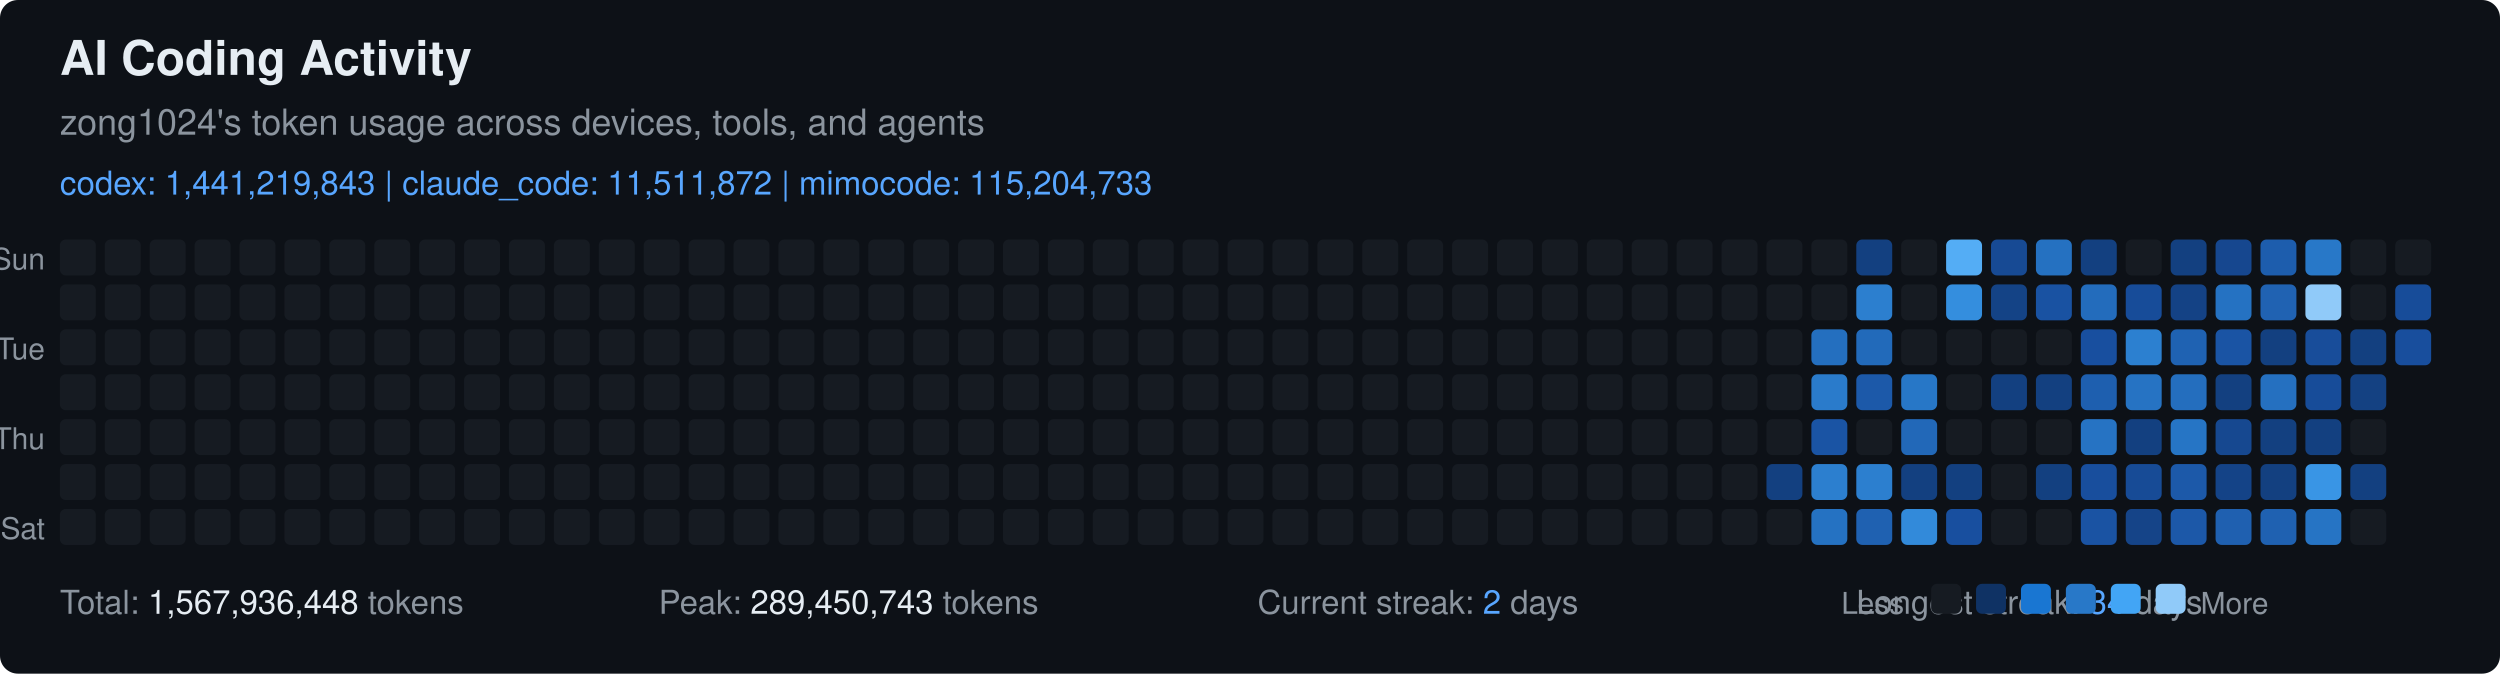
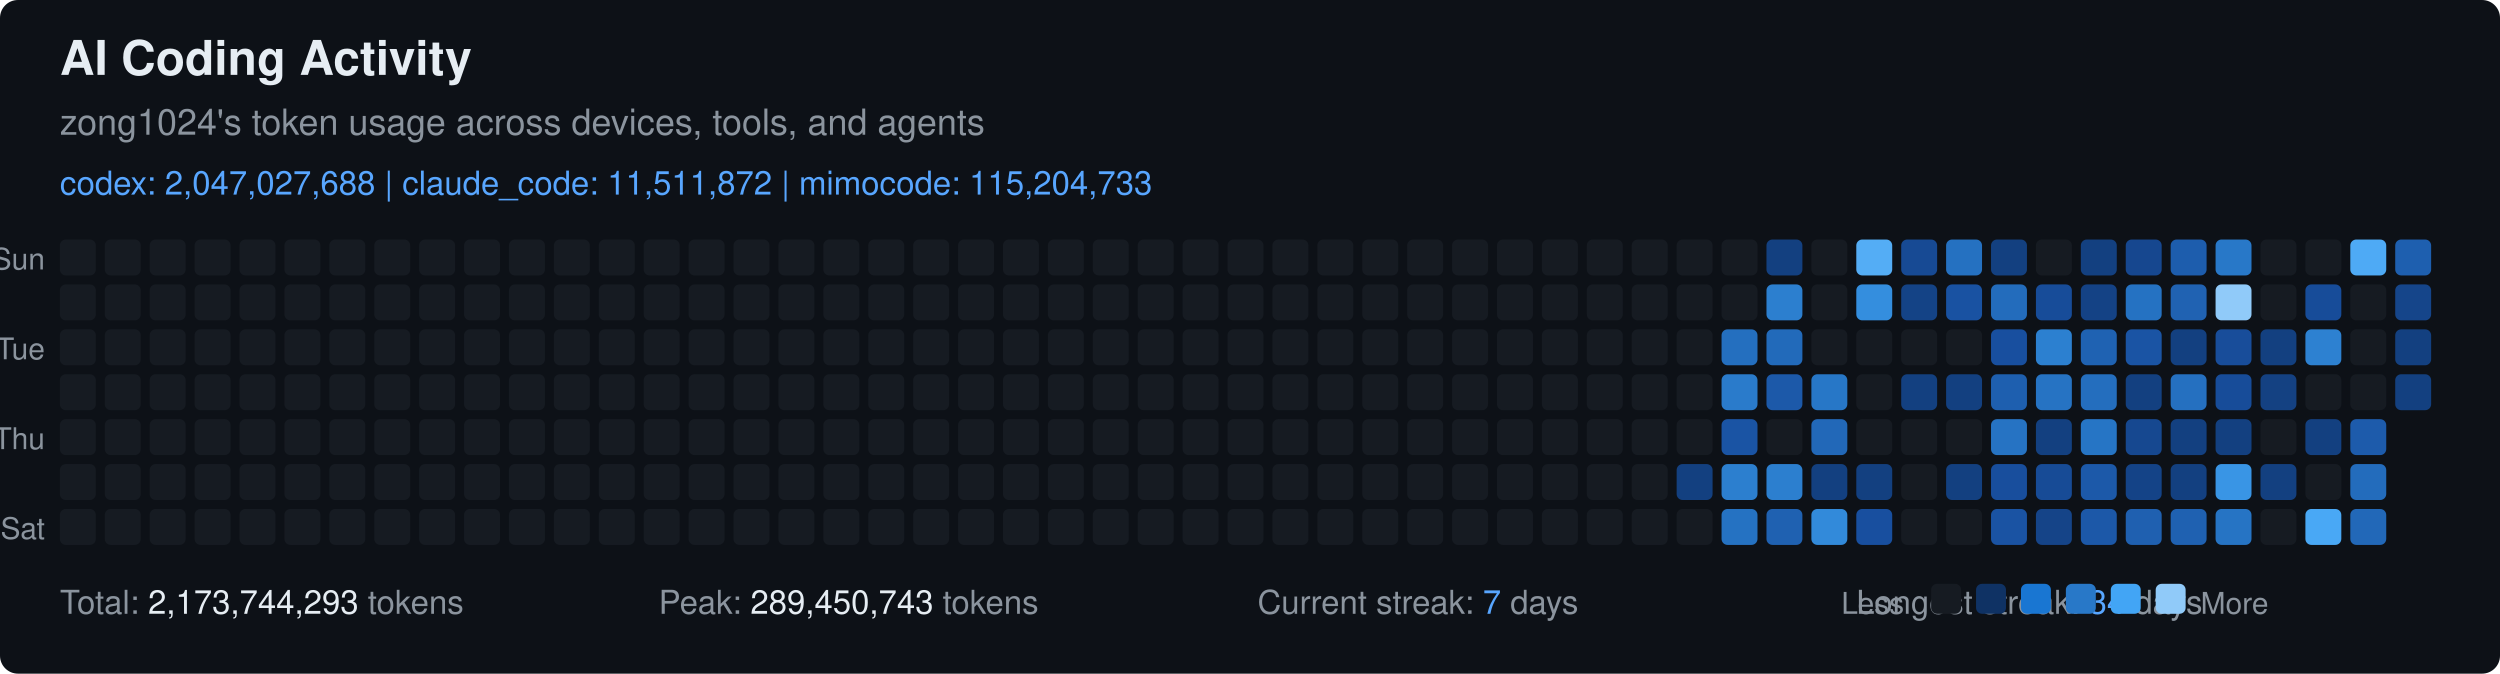
<svg xmlns="http://www.w3.org/2000/svg" width="835" height="225" viewBox="0 0 835 225" font-family="-apple-system, BlinkMacSystemFont, 'Segoe UI', Helvetica, Arial, sans-serif">
  <rect width="835" height="225" fill="#0d1117" rx="6" ry="6" />
  <text x="20" y="25" fill="#e6edf3" font-size="16" font-weight="600">
    AI Coding Activity
  </text>
  <text x="20" y="45" fill="#8b949e" font-size="12">
    zong1024's token usage across devices, tools, and agents
  </text>
  <text x="20" y="65" fill="#58a6ff" font-size="11">
-     codex: 1,441,219,843 | claude_code: 11,511,872 | mimocode: 115,204,733
+     codex: 2,047,027,688 | claude_code: 11,511,872 | mimocode: 115,204,733
  </text>
  <text x="15" y="90" fill="#8b949e" font-size="10" text-anchor="end">Sun</text>
  <text x="15" y="120" fill="#8b949e" font-size="10" text-anchor="end">Tue</text>
  <text x="15" y="150" fill="#8b949e" font-size="10" text-anchor="end">Thu</text>
  <text x="15" y="180" fill="#8b949e" font-size="10" text-anchor="end">Sat</text>
  <rect x="20" y="80" width="12" height="12" fill="#161b22" rx="2" ry="2" />
  <rect x="20" y="95" width="12" height="12" fill="#161b22" rx="2" ry="2" />
  <rect x="20" y="110" width="12" height="12" fill="#161b22" rx="2" ry="2" />
  <rect x="20" y="125" width="12" height="12" fill="#161b22" rx="2" ry="2" />
  <rect x="20" y="140" width="12" height="12" fill="#161b22" rx="2" ry="2" />
  <rect x="20" y="155" width="12" height="12" fill="#161b22" rx="2" ry="2" />
  <rect x="20" y="170" width="12" height="12" fill="#161b22" rx="2" ry="2" />
  <rect x="35" y="80" width="12" height="12" fill="#161b22" rx="2" ry="2" />
  <rect x="35" y="95" width="12" height="12" fill="#161b22" rx="2" ry="2" />
  <rect x="35" y="110" width="12" height="12" fill="#161b22" rx="2" ry="2" />
  <rect x="35" y="125" width="12" height="12" fill="#161b22" rx="2" ry="2" />
  <rect x="35" y="140" width="12" height="12" fill="#161b22" rx="2" ry="2" />
  <rect x="35" y="155" width="12" height="12" fill="#161b22" rx="2" ry="2" />
  <rect x="35" y="170" width="12" height="12" fill="#161b22" rx="2" ry="2" />
  <rect x="50" y="80" width="12" height="12" fill="#161b22" rx="2" ry="2" />
  <rect x="50" y="95" width="12" height="12" fill="#161b22" rx="2" ry="2" />
  <rect x="50" y="110" width="12" height="12" fill="#161b22" rx="2" ry="2" />
  <rect x="50" y="125" width="12" height="12" fill="#161b22" rx="2" ry="2" />
  <rect x="50" y="140" width="12" height="12" fill="#161b22" rx="2" ry="2" />
  <rect x="50" y="155" width="12" height="12" fill="#161b22" rx="2" ry="2" />
  <rect x="50" y="170" width="12" height="12" fill="#161b22" rx="2" ry="2" />
  <rect x="65" y="80" width="12" height="12" fill="#161b22" rx="2" ry="2" />
  <rect x="65" y="95" width="12" height="12" fill="#161b22" rx="2" ry="2" />
  <rect x="65" y="110" width="12" height="12" fill="#161b22" rx="2" ry="2" />
  <rect x="65" y="125" width="12" height="12" fill="#161b22" rx="2" ry="2" />
  <rect x="65" y="140" width="12" height="12" fill="#161b22" rx="2" ry="2" />
  <rect x="65" y="155" width="12" height="12" fill="#161b22" rx="2" ry="2" />
  <rect x="65" y="170" width="12" height="12" fill="#161b22" rx="2" ry="2" />
  <rect x="80" y="80" width="12" height="12" fill="#161b22" rx="2" ry="2" />
  <rect x="80" y="95" width="12" height="12" fill="#161b22" rx="2" ry="2" />
  <rect x="80" y="110" width="12" height="12" fill="#161b22" rx="2" ry="2" />
  <rect x="80" y="125" width="12" height="12" fill="#161b22" rx="2" ry="2" />
  <rect x="80" y="140" width="12" height="12" fill="#161b22" rx="2" ry="2" />
  <rect x="80" y="155" width="12" height="12" fill="#161b22" rx="2" ry="2" />
  <rect x="80" y="170" width="12" height="12" fill="#161b22" rx="2" ry="2" />
  <rect x="95" y="80" width="12" height="12" fill="#161b22" rx="2" ry="2" />
  <rect x="95" y="95" width="12" height="12" fill="#161b22" rx="2" ry="2" />
  <rect x="95" y="110" width="12" height="12" fill="#161b22" rx="2" ry="2" />
  <rect x="95" y="125" width="12" height="12" fill="#161b22" rx="2" ry="2" />
  <rect x="95" y="140" width="12" height="12" fill="#161b22" rx="2" ry="2" />
  <rect x="95" y="155" width="12" height="12" fill="#161b22" rx="2" ry="2" />
  <rect x="95" y="170" width="12" height="12" fill="#161b22" rx="2" ry="2" />
  <rect x="110" y="80" width="12" height="12" fill="#161b22" rx="2" ry="2" />
  <rect x="110" y="95" width="12" height="12" fill="#161b22" rx="2" ry="2" />
  <rect x="110" y="110" width="12" height="12" fill="#161b22" rx="2" ry="2" />
  <rect x="110" y="125" width="12" height="12" fill="#161b22" rx="2" ry="2" />
  <rect x="110" y="140" width="12" height="12" fill="#161b22" rx="2" ry="2" />
  <rect x="110" y="155" width="12" height="12" fill="#161b22" rx="2" ry="2" />
  <rect x="110" y="170" width="12" height="12" fill="#161b22" rx="2" ry="2" />
  <rect x="125" y="80" width="12" height="12" fill="#161b22" rx="2" ry="2" />
  <rect x="125" y="95" width="12" height="12" fill="#161b22" rx="2" ry="2" />
  <rect x="125" y="110" width="12" height="12" fill="#161b22" rx="2" ry="2" />
  <rect x="125" y="125" width="12" height="12" fill="#161b22" rx="2" ry="2" />
  <rect x="125" y="140" width="12" height="12" fill="#161b22" rx="2" ry="2" />
  <rect x="125" y="155" width="12" height="12" fill="#161b22" rx="2" ry="2" />
  <rect x="125" y="170" width="12" height="12" fill="#161b22" rx="2" ry="2" />
  <rect x="140" y="80" width="12" height="12" fill="#161b22" rx="2" ry="2" />
  <rect x="140" y="95" width="12" height="12" fill="#161b22" rx="2" ry="2" />
  <rect x="140" y="110" width="12" height="12" fill="#161b22" rx="2" ry="2" />
  <rect x="140" y="125" width="12" height="12" fill="#161b22" rx="2" ry="2" />
  <rect x="140" y="140" width="12" height="12" fill="#161b22" rx="2" ry="2" />
  <rect x="140" y="155" width="12" height="12" fill="#161b22" rx="2" ry="2" />
  <rect x="140" y="170" width="12" height="12" fill="#161b22" rx="2" ry="2" />
  <rect x="155" y="80" width="12" height="12" fill="#161b22" rx="2" ry="2" />
  <rect x="155" y="95" width="12" height="12" fill="#161b22" rx="2" ry="2" />
  <rect x="155" y="110" width="12" height="12" fill="#161b22" rx="2" ry="2" />
  <rect x="155" y="125" width="12" height="12" fill="#161b22" rx="2" ry="2" />
  <rect x="155" y="140" width="12" height="12" fill="#161b22" rx="2" ry="2" />
  <rect x="155" y="155" width="12" height="12" fill="#161b22" rx="2" ry="2" />
  <rect x="155" y="170" width="12" height="12" fill="#161b22" rx="2" ry="2" />
  <rect x="170" y="80" width="12" height="12" fill="#161b22" rx="2" ry="2" />
  <rect x="170" y="95" width="12" height="12" fill="#161b22" rx="2" ry="2" />
  <rect x="170" y="110" width="12" height="12" fill="#161b22" rx="2" ry="2" />
  <rect x="170" y="125" width="12" height="12" fill="#161b22" rx="2" ry="2" />
  <rect x="170" y="140" width="12" height="12" fill="#161b22" rx="2" ry="2" />
  <rect x="170" y="155" width="12" height="12" fill="#161b22" rx="2" ry="2" />
  <rect x="170" y="170" width="12" height="12" fill="#161b22" rx="2" ry="2" />
  <rect x="185" y="80" width="12" height="12" fill="#161b22" rx="2" ry="2" />
  <rect x="185" y="95" width="12" height="12" fill="#161b22" rx="2" ry="2" />
  <rect x="185" y="110" width="12" height="12" fill="#161b22" rx="2" ry="2" />
  <rect x="185" y="125" width="12" height="12" fill="#161b22" rx="2" ry="2" />
  <rect x="185" y="140" width="12" height="12" fill="#161b22" rx="2" ry="2" />
  <rect x="185" y="155" width="12" height="12" fill="#161b22" rx="2" ry="2" />
  <rect x="185" y="170" width="12" height="12" fill="#161b22" rx="2" ry="2" />
  <rect x="200" y="80" width="12" height="12" fill="#161b22" rx="2" ry="2" />
  <rect x="200" y="95" width="12" height="12" fill="#161b22" rx="2" ry="2" />
  <rect x="200" y="110" width="12" height="12" fill="#161b22" rx="2" ry="2" />
  <rect x="200" y="125" width="12" height="12" fill="#161b22" rx="2" ry="2" />
  <rect x="200" y="140" width="12" height="12" fill="#161b22" rx="2" ry="2" />
  <rect x="200" y="155" width="12" height="12" fill="#161b22" rx="2" ry="2" />
  <rect x="200" y="170" width="12" height="12" fill="#161b22" rx="2" ry="2" />
  <rect x="215" y="80" width="12" height="12" fill="#161b22" rx="2" ry="2" />
  <rect x="215" y="95" width="12" height="12" fill="#161b22" rx="2" ry="2" />
  <rect x="215" y="110" width="12" height="12" fill="#161b22" rx="2" ry="2" />
  <rect x="215" y="125" width="12" height="12" fill="#161b22" rx="2" ry="2" />
  <rect x="215" y="140" width="12" height="12" fill="#161b22" rx="2" ry="2" />
  <rect x="215" y="155" width="12" height="12" fill="#161b22" rx="2" ry="2" />
  <rect x="215" y="170" width="12" height="12" fill="#161b22" rx="2" ry="2" />
  <rect x="230" y="80" width="12" height="12" fill="#161b22" rx="2" ry="2" />
  <rect x="230" y="95" width="12" height="12" fill="#161b22" rx="2" ry="2" />
  <rect x="230" y="110" width="12" height="12" fill="#161b22" rx="2" ry="2" />
  <rect x="230" y="125" width="12" height="12" fill="#161b22" rx="2" ry="2" />
  <rect x="230" y="140" width="12" height="12" fill="#161b22" rx="2" ry="2" />
  <rect x="230" y="155" width="12" height="12" fill="#161b22" rx="2" ry="2" />
  <rect x="230" y="170" width="12" height="12" fill="#161b22" rx="2" ry="2" />
  <rect x="245" y="80" width="12" height="12" fill="#161b22" rx="2" ry="2" />
  <rect x="245" y="95" width="12" height="12" fill="#161b22" rx="2" ry="2" />
  <rect x="245" y="110" width="12" height="12" fill="#161b22" rx="2" ry="2" />
  <rect x="245" y="125" width="12" height="12" fill="#161b22" rx="2" ry="2" />
  <rect x="245" y="140" width="12" height="12" fill="#161b22" rx="2" ry="2" />
  <rect x="245" y="155" width="12" height="12" fill="#161b22" rx="2" ry="2" />
  <rect x="245" y="170" width="12" height="12" fill="#161b22" rx="2" ry="2" />
  <rect x="260" y="80" width="12" height="12" fill="#161b22" rx="2" ry="2" />
  <rect x="260" y="95" width="12" height="12" fill="#161b22" rx="2" ry="2" />
  <rect x="260" y="110" width="12" height="12" fill="#161b22" rx="2" ry="2" />
  <rect x="260" y="125" width="12" height="12" fill="#161b22" rx="2" ry="2" />
  <rect x="260" y="140" width="12" height="12" fill="#161b22" rx="2" ry="2" />
  <rect x="260" y="155" width="12" height="12" fill="#161b22" rx="2" ry="2" />
  <rect x="260" y="170" width="12" height="12" fill="#161b22" rx="2" ry="2" />
  <rect x="275" y="80" width="12" height="12" fill="#161b22" rx="2" ry="2" />
  <rect x="275" y="95" width="12" height="12" fill="#161b22" rx="2" ry="2" />
  <rect x="275" y="110" width="12" height="12" fill="#161b22" rx="2" ry="2" />
  <rect x="275" y="125" width="12" height="12" fill="#161b22" rx="2" ry="2" />
  <rect x="275" y="140" width="12" height="12" fill="#161b22" rx="2" ry="2" />
  <rect x="275" y="155" width="12" height="12" fill="#161b22" rx="2" ry="2" />
  <rect x="275" y="170" width="12" height="12" fill="#161b22" rx="2" ry="2" />
  <rect x="290" y="80" width="12" height="12" fill="#161b22" rx="2" ry="2" />
  <rect x="290" y="95" width="12" height="12" fill="#161b22" rx="2" ry="2" />
  <rect x="290" y="110" width="12" height="12" fill="#161b22" rx="2" ry="2" />
  <rect x="290" y="125" width="12" height="12" fill="#161b22" rx="2" ry="2" />
  <rect x="290" y="140" width="12" height="12" fill="#161b22" rx="2" ry="2" />
  <rect x="290" y="155" width="12" height="12" fill="#161b22" rx="2" ry="2" />
  <rect x="290" y="170" width="12" height="12" fill="#161b22" rx="2" ry="2" />
  <rect x="305" y="80" width="12" height="12" fill="#161b22" rx="2" ry="2" />
  <rect x="305" y="95" width="12" height="12" fill="#161b22" rx="2" ry="2" />
  <rect x="305" y="110" width="12" height="12" fill="#161b22" rx="2" ry="2" />
  <rect x="305" y="125" width="12" height="12" fill="#161b22" rx="2" ry="2" />
  <rect x="305" y="140" width="12" height="12" fill="#161b22" rx="2" ry="2" />
  <rect x="305" y="155" width="12" height="12" fill="#161b22" rx="2" ry="2" />
  <rect x="305" y="170" width="12" height="12" fill="#161b22" rx="2" ry="2" />
  <rect x="320" y="80" width="12" height="12" fill="#161b22" rx="2" ry="2" />
  <rect x="320" y="95" width="12" height="12" fill="#161b22" rx="2" ry="2" />
  <rect x="320" y="110" width="12" height="12" fill="#161b22" rx="2" ry="2" />
  <rect x="320" y="125" width="12" height="12" fill="#161b22" rx="2" ry="2" />
  <rect x="320" y="140" width="12" height="12" fill="#161b22" rx="2" ry="2" />
  <rect x="320" y="155" width="12" height="12" fill="#161b22" rx="2" ry="2" />
  <rect x="320" y="170" width="12" height="12" fill="#161b22" rx="2" ry="2" />
  <rect x="335" y="80" width="12" height="12" fill="#161b22" rx="2" ry="2" />
  <rect x="335" y="95" width="12" height="12" fill="#161b22" rx="2" ry="2" />
  <rect x="335" y="110" width="12" height="12" fill="#161b22" rx="2" ry="2" />
  <rect x="335" y="125" width="12" height="12" fill="#161b22" rx="2" ry="2" />
  <rect x="335" y="140" width="12" height="12" fill="#161b22" rx="2" ry="2" />
  <rect x="335" y="155" width="12" height="12" fill="#161b22" rx="2" ry="2" />
  <rect x="335" y="170" width="12" height="12" fill="#161b22" rx="2" ry="2" />
  <rect x="350" y="80" width="12" height="12" fill="#161b22" rx="2" ry="2" />
  <rect x="350" y="95" width="12" height="12" fill="#161b22" rx="2" ry="2" />
  <rect x="350" y="110" width="12" height="12" fill="#161b22" rx="2" ry="2" />
  <rect x="350" y="125" width="12" height="12" fill="#161b22" rx="2" ry="2" />
  <rect x="350" y="140" width="12" height="12" fill="#161b22" rx="2" ry="2" />
  <rect x="350" y="155" width="12" height="12" fill="#161b22" rx="2" ry="2" />
  <rect x="350" y="170" width="12" height="12" fill="#161b22" rx="2" ry="2" />
  <rect x="365" y="80" width="12" height="12" fill="#161b22" rx="2" ry="2" />
  <rect x="365" y="95" width="12" height="12" fill="#161b22" rx="2" ry="2" />
  <rect x="365" y="110" width="12" height="12" fill="#161b22" rx="2" ry="2" />
  <rect x="365" y="125" width="12" height="12" fill="#161b22" rx="2" ry="2" />
  <rect x="365" y="140" width="12" height="12" fill="#161b22" rx="2" ry="2" />
  <rect x="365" y="155" width="12" height="12" fill="#161b22" rx="2" ry="2" />
  <rect x="365" y="170" width="12" height="12" fill="#161b22" rx="2" ry="2" />
  <rect x="380" y="80" width="12" height="12" fill="#161b22" rx="2" ry="2" />
  <rect x="380" y="95" width="12" height="12" fill="#161b22" rx="2" ry="2" />
  <rect x="380" y="110" width="12" height="12" fill="#161b22" rx="2" ry="2" />
  <rect x="380" y="125" width="12" height="12" fill="#161b22" rx="2" ry="2" />
  <rect x="380" y="140" width="12" height="12" fill="#161b22" rx="2" ry="2" />
  <rect x="380" y="155" width="12" height="12" fill="#161b22" rx="2" ry="2" />
  <rect x="380" y="170" width="12" height="12" fill="#161b22" rx="2" ry="2" />
  <rect x="395" y="80" width="12" height="12" fill="#161b22" rx="2" ry="2" />
  <rect x="395" y="95" width="12" height="12" fill="#161b22" rx="2" ry="2" />
  <rect x="395" y="110" width="12" height="12" fill="#161b22" rx="2" ry="2" />
  <rect x="395" y="125" width="12" height="12" fill="#161b22" rx="2" ry="2" />
  <rect x="395" y="140" width="12" height="12" fill="#161b22" rx="2" ry="2" />
  <rect x="395" y="155" width="12" height="12" fill="#161b22" rx="2" ry="2" />
  <rect x="395" y="170" width="12" height="12" fill="#161b22" rx="2" ry="2" />
  <rect x="410" y="80" width="12" height="12" fill="#161b22" rx="2" ry="2" />
  <rect x="410" y="95" width="12" height="12" fill="#161b22" rx="2" ry="2" />
  <rect x="410" y="110" width="12" height="12" fill="#161b22" rx="2" ry="2" />
  <rect x="410" y="125" width="12" height="12" fill="#161b22" rx="2" ry="2" />
  <rect x="410" y="140" width="12" height="12" fill="#161b22" rx="2" ry="2" />
  <rect x="410" y="155" width="12" height="12" fill="#161b22" rx="2" ry="2" />
  <rect x="410" y="170" width="12" height="12" fill="#161b22" rx="2" ry="2" />
  <rect x="425" y="80" width="12" height="12" fill="#161b22" rx="2" ry="2" />
  <rect x="425" y="95" width="12" height="12" fill="#161b22" rx="2" ry="2" />
  <rect x="425" y="110" width="12" height="12" fill="#161b22" rx="2" ry="2" />
  <rect x="425" y="125" width="12" height="12" fill="#161b22" rx="2" ry="2" />
  <rect x="425" y="140" width="12" height="12" fill="#161b22" rx="2" ry="2" />
  <rect x="425" y="155" width="12" height="12" fill="#161b22" rx="2" ry="2" />
  <rect x="425" y="170" width="12" height="12" fill="#161b22" rx="2" ry="2" />
  <rect x="440" y="80" width="12" height="12" fill="#161b22" rx="2" ry="2" />
  <rect x="440" y="95" width="12" height="12" fill="#161b22" rx="2" ry="2" />
  <rect x="440" y="110" width="12" height="12" fill="#161b22" rx="2" ry="2" />
  <rect x="440" y="125" width="12" height="12" fill="#161b22" rx="2" ry="2" />
  <rect x="440" y="140" width="12" height="12" fill="#161b22" rx="2" ry="2" />
  <rect x="440" y="155" width="12" height="12" fill="#161b22" rx="2" ry="2" />
  <rect x="440" y="170" width="12" height="12" fill="#161b22" rx="2" ry="2" />
  <rect x="455" y="80" width="12" height="12" fill="#161b22" rx="2" ry="2" />
  <rect x="455" y="95" width="12" height="12" fill="#161b22" rx="2" ry="2" />
  <rect x="455" y="110" width="12" height="12" fill="#161b22" rx="2" ry="2" />
  <rect x="455" y="125" width="12" height="12" fill="#161b22" rx="2" ry="2" />
  <rect x="455" y="140" width="12" height="12" fill="#161b22" rx="2" ry="2" />
  <rect x="455" y="155" width="12" height="12" fill="#161b22" rx="2" ry="2" />
  <rect x="455" y="170" width="12" height="12" fill="#161b22" rx="2" ry="2" />
  <rect x="470" y="80" width="12" height="12" fill="#161b22" rx="2" ry="2" />
  <rect x="470" y="95" width="12" height="12" fill="#161b22" rx="2" ry="2" />
  <rect x="470" y="110" width="12" height="12" fill="#161b22" rx="2" ry="2" />
  <rect x="470" y="125" width="12" height="12" fill="#161b22" rx="2" ry="2" />
  <rect x="470" y="140" width="12" height="12" fill="#161b22" rx="2" ry="2" />
  <rect x="470" y="155" width="12" height="12" fill="#161b22" rx="2" ry="2" />
  <rect x="470" y="170" width="12" height="12" fill="#161b22" rx="2" ry="2" />
  <rect x="485" y="80" width="12" height="12" fill="#161b22" rx="2" ry="2" />
  <rect x="485" y="95" width="12" height="12" fill="#161b22" rx="2" ry="2" />
  <rect x="485" y="110" width="12" height="12" fill="#161b22" rx="2" ry="2" />
  <rect x="485" y="125" width="12" height="12" fill="#161b22" rx="2" ry="2" />
  <rect x="485" y="140" width="12" height="12" fill="#161b22" rx="2" ry="2" />
  <rect x="485" y="155" width="12" height="12" fill="#161b22" rx="2" ry="2" />
  <rect x="485" y="170" width="12" height="12" fill="#161b22" rx="2" ry="2" />
  <rect x="500" y="80" width="12" height="12" fill="#161b22" rx="2" ry="2" />
  <rect x="500" y="95" width="12" height="12" fill="#161b22" rx="2" ry="2" />
  <rect x="500" y="110" width="12" height="12" fill="#161b22" rx="2" ry="2" />
  <rect x="500" y="125" width="12" height="12" fill="#161b22" rx="2" ry="2" />
  <rect x="500" y="140" width="12" height="12" fill="#161b22" rx="2" ry="2" />
  <rect x="500" y="155" width="12" height="12" fill="#161b22" rx="2" ry="2" />
  <rect x="500" y="170" width="12" height="12" fill="#161b22" rx="2" ry="2" />
  <rect x="515" y="80" width="12" height="12" fill="#161b22" rx="2" ry="2" />
  <rect x="515" y="95" width="12" height="12" fill="#161b22" rx="2" ry="2" />
  <rect x="515" y="110" width="12" height="12" fill="#161b22" rx="2" ry="2" />
  <rect x="515" y="125" width="12" height="12" fill="#161b22" rx="2" ry="2" />
  <rect x="515" y="140" width="12" height="12" fill="#161b22" rx="2" ry="2" />
  <rect x="515" y="155" width="12" height="12" fill="#161b22" rx="2" ry="2" />
  <rect x="515" y="170" width="12" height="12" fill="#161b22" rx="2" ry="2" />
  <rect x="530" y="80" width="12" height="12" fill="#161b22" rx="2" ry="2" />
  <rect x="530" y="95" width="12" height="12" fill="#161b22" rx="2" ry="2" />
  <rect x="530" y="110" width="12" height="12" fill="#161b22" rx="2" ry="2" />
  <rect x="530" y="125" width="12" height="12" fill="#161b22" rx="2" ry="2" />
  <rect x="530" y="140" width="12" height="12" fill="#161b22" rx="2" ry="2" />
  <rect x="530" y="155" width="12" height="12" fill="#161b22" rx="2" ry="2" />
  <rect x="530" y="170" width="12" height="12" fill="#161b22" rx="2" ry="2" />
  <rect x="545" y="80" width="12" height="12" fill="#161b22" rx="2" ry="2" />
  <rect x="545" y="95" width="12" height="12" fill="#161b22" rx="2" ry="2" />
  <rect x="545" y="110" width="12" height="12" fill="#161b22" rx="2" ry="2" />
  <rect x="545" y="125" width="12" height="12" fill="#161b22" rx="2" ry="2" />
  <rect x="545" y="140" width="12" height="12" fill="#161b22" rx="2" ry="2" />
  <rect x="545" y="155" width="12" height="12" fill="#161b22" rx="2" ry="2" />
  <rect x="545" y="170" width="12" height="12" fill="#161b22" rx="2" ry="2" />
  <rect x="560" y="80" width="12" height="12" fill="#161b22" rx="2" ry="2" />
  <rect x="560" y="95" width="12" height="12" fill="#161b22" rx="2" ry="2" />
  <rect x="560" y="110" width="12" height="12" fill="#161b22" rx="2" ry="2" />
  <rect x="560" y="125" width="12" height="12" fill="#161b22" rx="2" ry="2" />
  <rect x="560" y="140" width="12" height="12" fill="#161b22" rx="2" ry="2" />
-   <rect x="560" y="155" width="12" height="12" fill="#161b22" rx="2" ry="2" />
+   <rect x="560" y="155" width="12" height="12" fill="#134080" rx="2" ry="2" />
  <rect x="560" y="170" width="12" height="12" fill="#161b22" rx="2" ry="2" />
  <rect x="575" y="80" width="12" height="12" fill="#161b22" rx="2" ry="2" />
  <rect x="575" y="95" width="12" height="12" fill="#161b22" rx="2" ry="2" />
-   <rect x="575" y="110" width="12" height="12" fill="#161b22" rx="2" ry="2" />
-   <rect x="575" y="125" width="12" height="12" fill="#161b22" rx="2" ry="2" />
-   <rect x="575" y="140" width="12" height="12" fill="#161b22" rx="2" ry="2" />
-   <rect x="575" y="155" width="12" height="12" fill="#161b22" rx="2" ry="2" />
-   <rect x="575" y="170" width="12" height="12" fill="#161b22" rx="2" ry="2" />
-   <rect x="590" y="80" width="12" height="12" fill="#161b22" rx="2" ry="2" />
-   <rect x="590" y="95" width="12" height="12" fill="#161b22" rx="2" ry="2" />
-   <rect x="590" y="110" width="12" height="12" fill="#161b22" rx="2" ry="2" />
-   <rect x="590" y="125" width="12" height="12" fill="#161b22" rx="2" ry="2" />
+   <rect x="575" y="110" width="12" height="12" fill="#246fbf" rx="2" ry="2" />
+   <rect x="575" y="125" width="12" height="12" fill="#2a7bcb" rx="2" ry="2" />
+   <rect x="575" y="140" width="12" height="12" fill="#1a54a4" rx="2" ry="2" />
+   <rect x="575" y="155" width="12" height="12" fill="#2c7fcf" rx="2" ry="2" />
+   <rect x="575" y="170" width="12" height="12" fill="#2572c2" rx="2" ry="2" />
+   <rect x="590" y="80" width="12" height="12" fill="#134080" rx="2" ry="2" />
+   <rect x="590" y="95" width="12" height="12" fill="#2c7fcf" rx="2" ry="2" />
+   <rect x="590" y="110" width="12" height="12" fill="#226aba" rx="2" ry="2" />
+   <rect x="590" y="125" width="12" height="12" fill="#1c59a9" rx="2" ry="2" />
  <rect x="590" y="140" width="12" height="12" fill="#161b22" rx="2" ry="2" />
-   <rect x="590" y="155" width="12" height="12" fill="#134080" rx="2" ry="2" />
-   <rect x="590" y="170" width="12" height="12" fill="#161b22" rx="2" ry="2" />
+   <rect x="590" y="155" width="12" height="12" fill="#2c7fcf" rx="2" ry="2" />
+   <rect x="590" y="170" width="12" height="12" fill="#1f61b1" rx="2" ry="2" />
  <rect x="605" y="80" width="12" height="12" fill="#161b22" rx="2" ry="2" />
  <rect x="605" y="95" width="12" height="12" fill="#161b22" rx="2" ry="2" />
-   <rect x="605" y="110" width="12" height="12" fill="#246fbf" rx="2" ry="2" />
-   <rect x="605" y="125" width="12" height="12" fill="#2a7bcb" rx="2" ry="2" />
-   <rect x="605" y="140" width="12" height="12" fill="#1a54a4" rx="2" ry="2" />
-   <rect x="605" y="155" width="12" height="12" fill="#2c7fcf" rx="2" ry="2" />
-   <rect x="605" y="170" width="12" height="12" fill="#2572c2" rx="2" ry="2" />
-   <rect x="620" y="80" width="12" height="12" fill="#134080" rx="2" ry="2" />
-   <rect x="620" y="95" width="12" height="12" fill="#2c7fcf" rx="2" ry="2" />
-   <rect x="620" y="110" width="12" height="12" fill="#226aba" rx="2" ry="2" />
-   <rect x="620" y="125" width="12" height="12" fill="#1c59a9" rx="2" ry="2" />
+   <rect x="605" y="110" width="12" height="12" fill="#161b22" rx="2" ry="2" />
+   <rect x="605" y="125" width="12" height="12" fill="#2777c7" rx="2" ry="2" />
+   <rect x="605" y="140" width="12" height="12" fill="#2268b8" rx="2" ry="2" />
+   <rect x="605" y="155" width="12" height="12" fill="#134080" rx="2" ry="2" />
+   <rect x="605" y="170" width="12" height="12" fill="#328ada" rx="2" ry="2" />
+   <rect x="620" y="80" width="12" height="12" fill="#54adf5" rx="2" ry="2" />
+   <rect x="620" y="95" width="12" height="12" fill="#348ede" rx="2" ry="2" />
+   <rect x="620" y="110" width="12" height="12" fill="#161b22" rx="2" ry="2" />
+   <rect x="620" y="125" width="12" height="12" fill="#161b22" rx="2" ry="2" />
  <rect x="620" y="140" width="12" height="12" fill="#161b22" rx="2" ry="2" />
-   <rect x="620" y="155" width="12" height="12" fill="#2c7fcf" rx="2" ry="2" />
-   <rect x="620" y="170" width="12" height="12" fill="#1f61b1" rx="2" ry="2" />
-   <rect x="635" y="80" width="12" height="12" fill="#161b22" rx="2" ry="2" />
-   <rect x="635" y="95" width="12" height="12" fill="#161b22" rx="2" ry="2" />
+   <rect x="620" y="155" width="12" height="12" fill="#134080" rx="2" ry="2" />
+   <rect x="620" y="170" width="12" height="12" fill="#184f9f" rx="2" ry="2" />
+   <rect x="635" y="80" width="12" height="12" fill="#174a94" rx="2" ry="2" />
+   <rect x="635" y="95" width="12" height="12" fill="#144386" rx="2" ry="2" />
  <rect x="635" y="110" width="12" height="12" fill="#161b22" rx="2" ry="2" />
-   <rect x="635" y="125" width="12" height="12" fill="#2777c7" rx="2" ry="2" />
-   <rect x="635" y="140" width="12" height="12" fill="#2268b8" rx="2" ry="2" />
-   <rect x="635" y="155" width="12" height="12" fill="#134080" rx="2" ry="2" />
-   <rect x="635" y="170" width="12" height="12" fill="#328ada" rx="2" ry="2" />
-   <rect x="650" y="80" width="12" height="12" fill="#54adf5" rx="2" ry="2" />
-   <rect x="650" y="95" width="12" height="12" fill="#348ede" rx="2" ry="2" />
+   <rect x="635" y="125" width="12" height="12" fill="#134080" rx="2" ry="2" />
+   <rect x="635" y="140" width="12" height="12" fill="#161b22" rx="2" ry="2" />
+   <rect x="635" y="155" width="12" height="12" fill="#161b22" rx="2" ry="2" />
+   <rect x="635" y="170" width="12" height="12" fill="#161b22" rx="2" ry="2" />
+   <rect x="650" y="80" width="12" height="12" fill="#2571c1" rx="2" ry="2" />
+   <rect x="650" y="95" width="12" height="12" fill="#1952a2" rx="2" ry="2" />
  <rect x="650" y="110" width="12" height="12" fill="#161b22" rx="2" ry="2" />
-   <rect x="650" y="125" width="12" height="12" fill="#161b22" rx="2" ry="2" />
+   <rect x="650" y="125" width="12" height="12" fill="#134080" rx="2" ry="2" />
  <rect x="650" y="140" width="12" height="12" fill="#161b22" rx="2" ry="2" />
  <rect x="650" y="155" width="12" height="12" fill="#134080" rx="2" ry="2" />
-   <rect x="650" y="170" width="12" height="12" fill="#184f9f" rx="2" ry="2" />
-   <rect x="665" y="80" width="12" height="12" fill="#174a94" rx="2" ry="2" />
-   <rect x="665" y="95" width="12" height="12" fill="#144386" rx="2" ry="2" />
-   <rect x="665" y="110" width="12" height="12" fill="#161b22" rx="2" ry="2" />
-   <rect x="665" y="125" width="12" height="12" fill="#134080" rx="2" ry="2" />
-   <rect x="665" y="140" width="12" height="12" fill="#161b22" rx="2" ry="2" />
-   <rect x="665" y="155" width="12" height="12" fill="#161b22" rx="2" ry="2" />
-   <rect x="665" y="170" width="12" height="12" fill="#161b22" rx="2" ry="2" />
-   <rect x="680" y="80" width="12" height="12" fill="#2571c1" rx="2" ry="2" />
-   <rect x="680" y="95" width="12" height="12" fill="#1952a2" rx="2" ry="2" />
-   <rect x="680" y="110" width="12" height="12" fill="#161b22" rx="2" ry="2" />
-   <rect x="680" y="125" width="12" height="12" fill="#134080" rx="2" ry="2" />
-   <rect x="680" y="140" width="12" height="12" fill="#161b22" rx="2" ry="2" />
-   <rect x="680" y="155" width="12" height="12" fill="#134080" rx="2" ry="2" />
-   <rect x="680" y="170" width="12" height="12" fill="#161b22" rx="2" ry="2" />
+   <rect x="650" y="170" width="12" height="12" fill="#161b22" rx="2" ry="2" />
+   <rect x="665" y="80" width="12" height="12" fill="#134080" rx="2" ry="2" />
+   <rect x="665" y="95" width="12" height="12" fill="#236cbc" rx="2" ry="2" />
+   <rect x="665" y="110" width="12" height="12" fill="#184f9f" rx="2" ry="2" />
+   <rect x="665" y="125" width="12" height="12" fill="#1e5faf" rx="2" ry="2" />
+   <rect x="665" y="140" width="12" height="12" fill="#2673c3" rx="2" ry="2" />
+   <rect x="665" y="155" width="12" height="12" fill="#184e9d" rx="2" ry="2" />
+   <rect x="665" y="170" width="12" height="12" fill="#1a53a3" rx="2" ry="2" />
+   <rect x="680" y="80" width="12" height="12" fill="#161b22" rx="2" ry="2" />
+   <rect x="680" y="95" width="12" height="12" fill="#174c99" rx="2" ry="2" />
+   <rect x="680" y="110" width="12" height="12" fill="#2c80d0" rx="2" ry="2" />
+   <rect x="680" y="125" width="12" height="12" fill="#2673c3" rx="2" ry="2" />
+   <rect x="680" y="140" width="12" height="12" fill="#134080" rx="2" ry="2" />
+   <rect x="680" y="155" width="12" height="12" fill="#174b96" rx="2" ry="2" />
+   <rect x="680" y="170" width="12" height="12" fill="#154488" rx="2" ry="2" />
  <rect x="695" y="80" width="12" height="12" fill="#134080" rx="2" ry="2" />
-   <rect x="695" y="95" width="12" height="12" fill="#236cbc" rx="2" ry="2" />
-   <rect x="695" y="110" width="12" height="12" fill="#184f9f" rx="2" ry="2" />
-   <rect x="695" y="125" width="12" height="12" fill="#1e5faf" rx="2" ry="2" />
-   <rect x="695" y="140" width="12" height="12" fill="#2673c3" rx="2" ry="2" />
-   <rect x="695" y="155" width="12" height="12" fill="#184e9d" rx="2" ry="2" />
-   <rect x="695" y="170" width="12" height="12" fill="#1a53a3" rx="2" ry="2" />
-   <rect x="710" y="80" width="12" height="12" fill="#161b22" rx="2" ry="2" />
-   <rect x="710" y="95" width="12" height="12" fill="#174c99" rx="2" ry="2" />
-   <rect x="710" y="110" width="12" height="12" fill="#2c80d0" rx="2" ry="2" />
-   <rect x="710" y="125" width="12" height="12" fill="#2673c3" rx="2" ry="2" />
-   <rect x="710" y="140" width="12" height="12" fill="#134080" rx="2" ry="2" />
-   <rect x="710" y="155" width="12" height="12" fill="#174b96" rx="2" ry="2" />
-   <rect x="710" y="170" width="12" height="12" fill="#154488" rx="2" ry="2" />
-   <rect x="725" y="80" width="12" height="12" fill="#134080" rx="2" ry="2" />
-   <rect x="725" y="95" width="12" height="12" fill="#144285" rx="2" ry="2" />
-   <rect x="725" y="110" width="12" height="12" fill="#1f62b2" rx="2" ry="2" />
-   <rect x="725" y="125" width="12" height="12" fill="#246ebe" rx="2" ry="2" />
-   <rect x="725" y="140" width="12" height="12" fill="#2675c5" rx="2" ry="2" />
-   <rect x="725" y="155" width="12" height="12" fill="#1c59a9" rx="2" ry="2" />
-   <rect x="725" y="170" width="12" height="12" fill="#1c58a8" rx="2" ry="2" />
-   <rect x="740" y="80" width="12" height="12" fill="#16478f" rx="2" ry="2" />
-   <rect x="740" y="95" width="12" height="12" fill="#2572c2" rx="2" ry="2" />
-   <rect x="740" y="110" width="12" height="12" fill="#1a54a4" rx="2" ry="2" />
-   <rect x="740" y="125" width="12" height="12" fill="#134080" rx="2" ry="2" />
-   <rect x="740" y="140" width="12" height="12" fill="#164890" rx="2" ry="2" />
-   <rect x="740" y="155" width="12" height="12" fill="#144387" rx="2" ry="2" />
-   <rect x="740" y="170" width="12" height="12" fill="#1f60b0" rx="2" ry="2" />
-   <rect x="755" y="80" width="12" height="12" fill="#1d5dad" rx="2" ry="2" />
-   <rect x="755" y="95" width="12" height="12" fill="#2062b2" rx="2" ry="2" />
+   <rect x="695" y="95" width="12" height="12" fill="#144285" rx="2" ry="2" />
+   <rect x="695" y="110" width="12" height="12" fill="#1f62b2" rx="2" ry="2" />
+   <rect x="695" y="125" width="12" height="12" fill="#246ebe" rx="2" ry="2" />
+   <rect x="695" y="140" width="12" height="12" fill="#2675c5" rx="2" ry="2" />
+   <rect x="695" y="155" width="12" height="12" fill="#1c59a9" rx="2" ry="2" />
+   <rect x="695" y="170" width="12" height="12" fill="#1c58a8" rx="2" ry="2" />
+   <rect x="710" y="80" width="12" height="12" fill="#16478f" rx="2" ry="2" />
+   <rect x="710" y="95" width="12" height="12" fill="#2572c2" rx="2" ry="2" />
+   <rect x="710" y="110" width="12" height="12" fill="#1a54a4" rx="2" ry="2" />
+   <rect x="710" y="125" width="12" height="12" fill="#134080" rx="2" ry="2" />
+   <rect x="710" y="140" width="12" height="12" fill="#164890" rx="2" ry="2" />
+   <rect x="710" y="155" width="12" height="12" fill="#144387" rx="2" ry="2" />
+   <rect x="710" y="170" width="12" height="12" fill="#1f60b0" rx="2" ry="2" />
+   <rect x="725" y="80" width="12" height="12" fill="#1d5dad" rx="2" ry="2" />
+   <rect x="725" y="95" width="12" height="12" fill="#2062b2" rx="2" ry="2" />
+   <rect x="725" y="110" width="12" height="12" fill="#134080" rx="2" ry="2" />
+   <rect x="725" y="125" width="12" height="12" fill="#2570c0" rx="2" ry="2" />
+   <rect x="725" y="140" width="12" height="12" fill="#134080" rx="2" ry="2" />
+   <rect x="725" y="155" width="12" height="12" fill="#134080" rx="2" ry="2" />
+   <rect x="725" y="170" width="12" height="12" fill="#1f61b1" rx="2" ry="2" />
+   <rect x="740" y="80" width="12" height="12" fill="#2878c8" rx="2" ry="2" />
+   <rect x="740" y="95" width="12" height="12" fill="#90caf9" rx="2" ry="2" />
+   <rect x="740" y="110" width="12" height="12" fill="#184d9a" rx="2" ry="2" />
+   <rect x="740" y="125" width="12" height="12" fill="#174c99" rx="2" ry="2" />
+   <rect x="740" y="140" width="12" height="12" fill="#134080" rx="2" ry="2" />
+   <rect x="740" y="155" width="12" height="12" fill="#3995e5" rx="2" ry="2" />
+   <rect x="740" y="170" width="12" height="12" fill="#2674c4" rx="2" ry="2" />
+   <rect x="755" y="80" width="12" height="12" fill="#161b22" rx="2" ry="2" />
+   <rect x="755" y="95" width="12" height="12" fill="#161b22" rx="2" ry="2" />
  <rect x="755" y="110" width="12" height="12" fill="#134080" rx="2" ry="2" />
-   <rect x="755" y="125" width="12" height="12" fill="#2570c0" rx="2" ry="2" />
-   <rect x="755" y="140" width="12" height="12" fill="#134080" rx="2" ry="2" />
+   <rect x="755" y="125" width="12" height="12" fill="#144182" rx="2" ry="2" />
+   <rect x="755" y="140" width="12" height="12" fill="#161b22" rx="2" ry="2" />
  <rect x="755" y="155" width="12" height="12" fill="#134080" rx="2" ry="2" />
-   <rect x="755" y="170" width="12" height="12" fill="#1f61b1" rx="2" ry="2" />
-   <rect x="770" y="80" width="12" height="12" fill="#2878c8" rx="2" ry="2" />
-   <rect x="770" y="95" width="12" height="12" fill="#90caf9" rx="2" ry="2" />
-   <rect x="770" y="110" width="12" height="12" fill="#184d9a" rx="2" ry="2" />
-   <rect x="770" y="125" width="12" height="12" fill="#174c99" rx="2" ry="2" />
+   <rect x="755" y="170" width="12" height="12" fill="#161b22" rx="2" ry="2" />
+   <rect x="770" y="80" width="12" height="12" fill="#161b22" rx="2" ry="2" />
+   <rect x="770" y="95" width="12" height="12" fill="#174c99" rx="2" ry="2" />
+   <rect x="770" y="110" width="12" height="12" fill="#2d81d1" rx="2" ry="2" />
+   <rect x="770" y="125" width="12" height="12" fill="#161b22" rx="2" ry="2" />
  <rect x="770" y="140" width="12" height="12" fill="#134080" rx="2" ry="2" />
-   <rect x="770" y="155" width="12" height="12" fill="#3995e5" rx="2" ry="2" />
-   <rect x="770" y="170" width="12" height="12" fill="#2674c4" rx="2" ry="2" />
-   <rect x="785" y="80" width="12" height="12" fill="#161b22" rx="2" ry="2" />
+   <rect x="770" y="155" width="12" height="12" fill="#161b22" rx="2" ry="2" />
+   <rect x="770" y="170" width="12" height="12" fill="#49a8f5" rx="2" ry="2" />
+   <rect x="785" y="80" width="12" height="12" fill="#4eaaf5" rx="2" ry="2" />
  <rect x="785" y="95" width="12" height="12" fill="#161b22" rx="2" ry="2" />
-   <rect x="785" y="110" width="12" height="12" fill="#134080" rx="2" ry="2" />
-   <rect x="785" y="125" width="12" height="12" fill="#144182" rx="2" ry="2" />
-   <rect x="785" y="140" width="12" height="12" fill="#161b22" rx="2" ry="2" />
-   <rect x="785" y="155" width="12" height="12" fill="#134080" rx="2" ry="2" />
-   <rect x="785" y="170" width="12" height="12" fill="#161b22" rx="2" ry="2" />
-   <rect x="800" y="80" width="12" height="12" fill="#161b22" rx="2" ry="2" />
-   <rect x="800" y="95" width="12" height="12" fill="#174c99" rx="2" ry="2" />
-   <rect x="800" y="110" width="12" height="12" fill="#184e9d" rx="2" ry="2" />
+   <rect x="785" y="110" width="12" height="12" fill="#161b22" rx="2" ry="2" />
+   <rect x="785" y="125" width="12" height="12" fill="#161b22" rx="2" ry="2" />
+   <rect x="785" y="140" width="12" height="12" fill="#1d5bab" rx="2" ry="2" />
+   <rect x="785" y="155" width="12" height="12" fill="#236cbc" rx="2" ry="2" />
+   <rect x="785" y="170" width="12" height="12" fill="#2268b8" rx="2" ry="2" />
+   <rect x="800" y="80" width="12" height="12" fill="#1e5faf" rx="2" ry="2" />
+   <rect x="800" y="95" width="12" height="12" fill="#15458a" rx="2" ry="2" />
+   <rect x="800" y="110" width="12" height="12" fill="#134080" rx="2" ry="2" />
+   <rect x="800" y="125" width="12" height="12" fill="#134080" rx="2" ry="2" />
  <text x="20" y="205" fill="#8b949e" font-size="11">
-     Total: <tspan fill="#e6edf3">1,567,936,448</tspan> tokens
+     Total: <tspan fill="#e6edf3">2,173,744,293</tspan> tokens
  </text>
  <text x="220" y="205" fill="#8b949e" font-size="11">
    Peak: <tspan fill="#e6edf3">289,450,743</tspan> tokens
  </text>
  <text x="420" y="205" fill="#8b949e" font-size="11">
-     Current streak: <tspan fill="#58a6ff">2</tspan> days
+     Current streak: <tspan fill="#58a6ff">7</tspan> days
  </text>
  <text x="620" y="205" fill="#8b949e" font-size="11">
    Longest streak: <tspan fill="#58a6ff">34</tspan> days
  </text>
  <text x="615" y="205" fill="#8b949e" font-size="10">
    Less
  </text>
  <rect x="645" y="195" width="10" height="10" fill="#161b22" rx="2" ry="2" />
  <rect x="660" y="195" width="10" height="10" fill="#0f3264" rx="2" ry="2" />
  <rect x="675" y="195" width="10" height="10" fill="#1976d2" rx="2" ry="2" />
  <rect x="690" y="195" width="10" height="10" fill="#2878c8" rx="2" ry="2" />
  <rect x="705" y="195" width="10" height="10" fill="#42a5f5" rx="2" ry="2" />
  <rect x="720" y="195" width="10" height="10" fill="#90caf9" rx="2" ry="2" />
  <text x="735" y="205" fill="#8b949e" font-size="10">
    More
  </text>
</svg>
